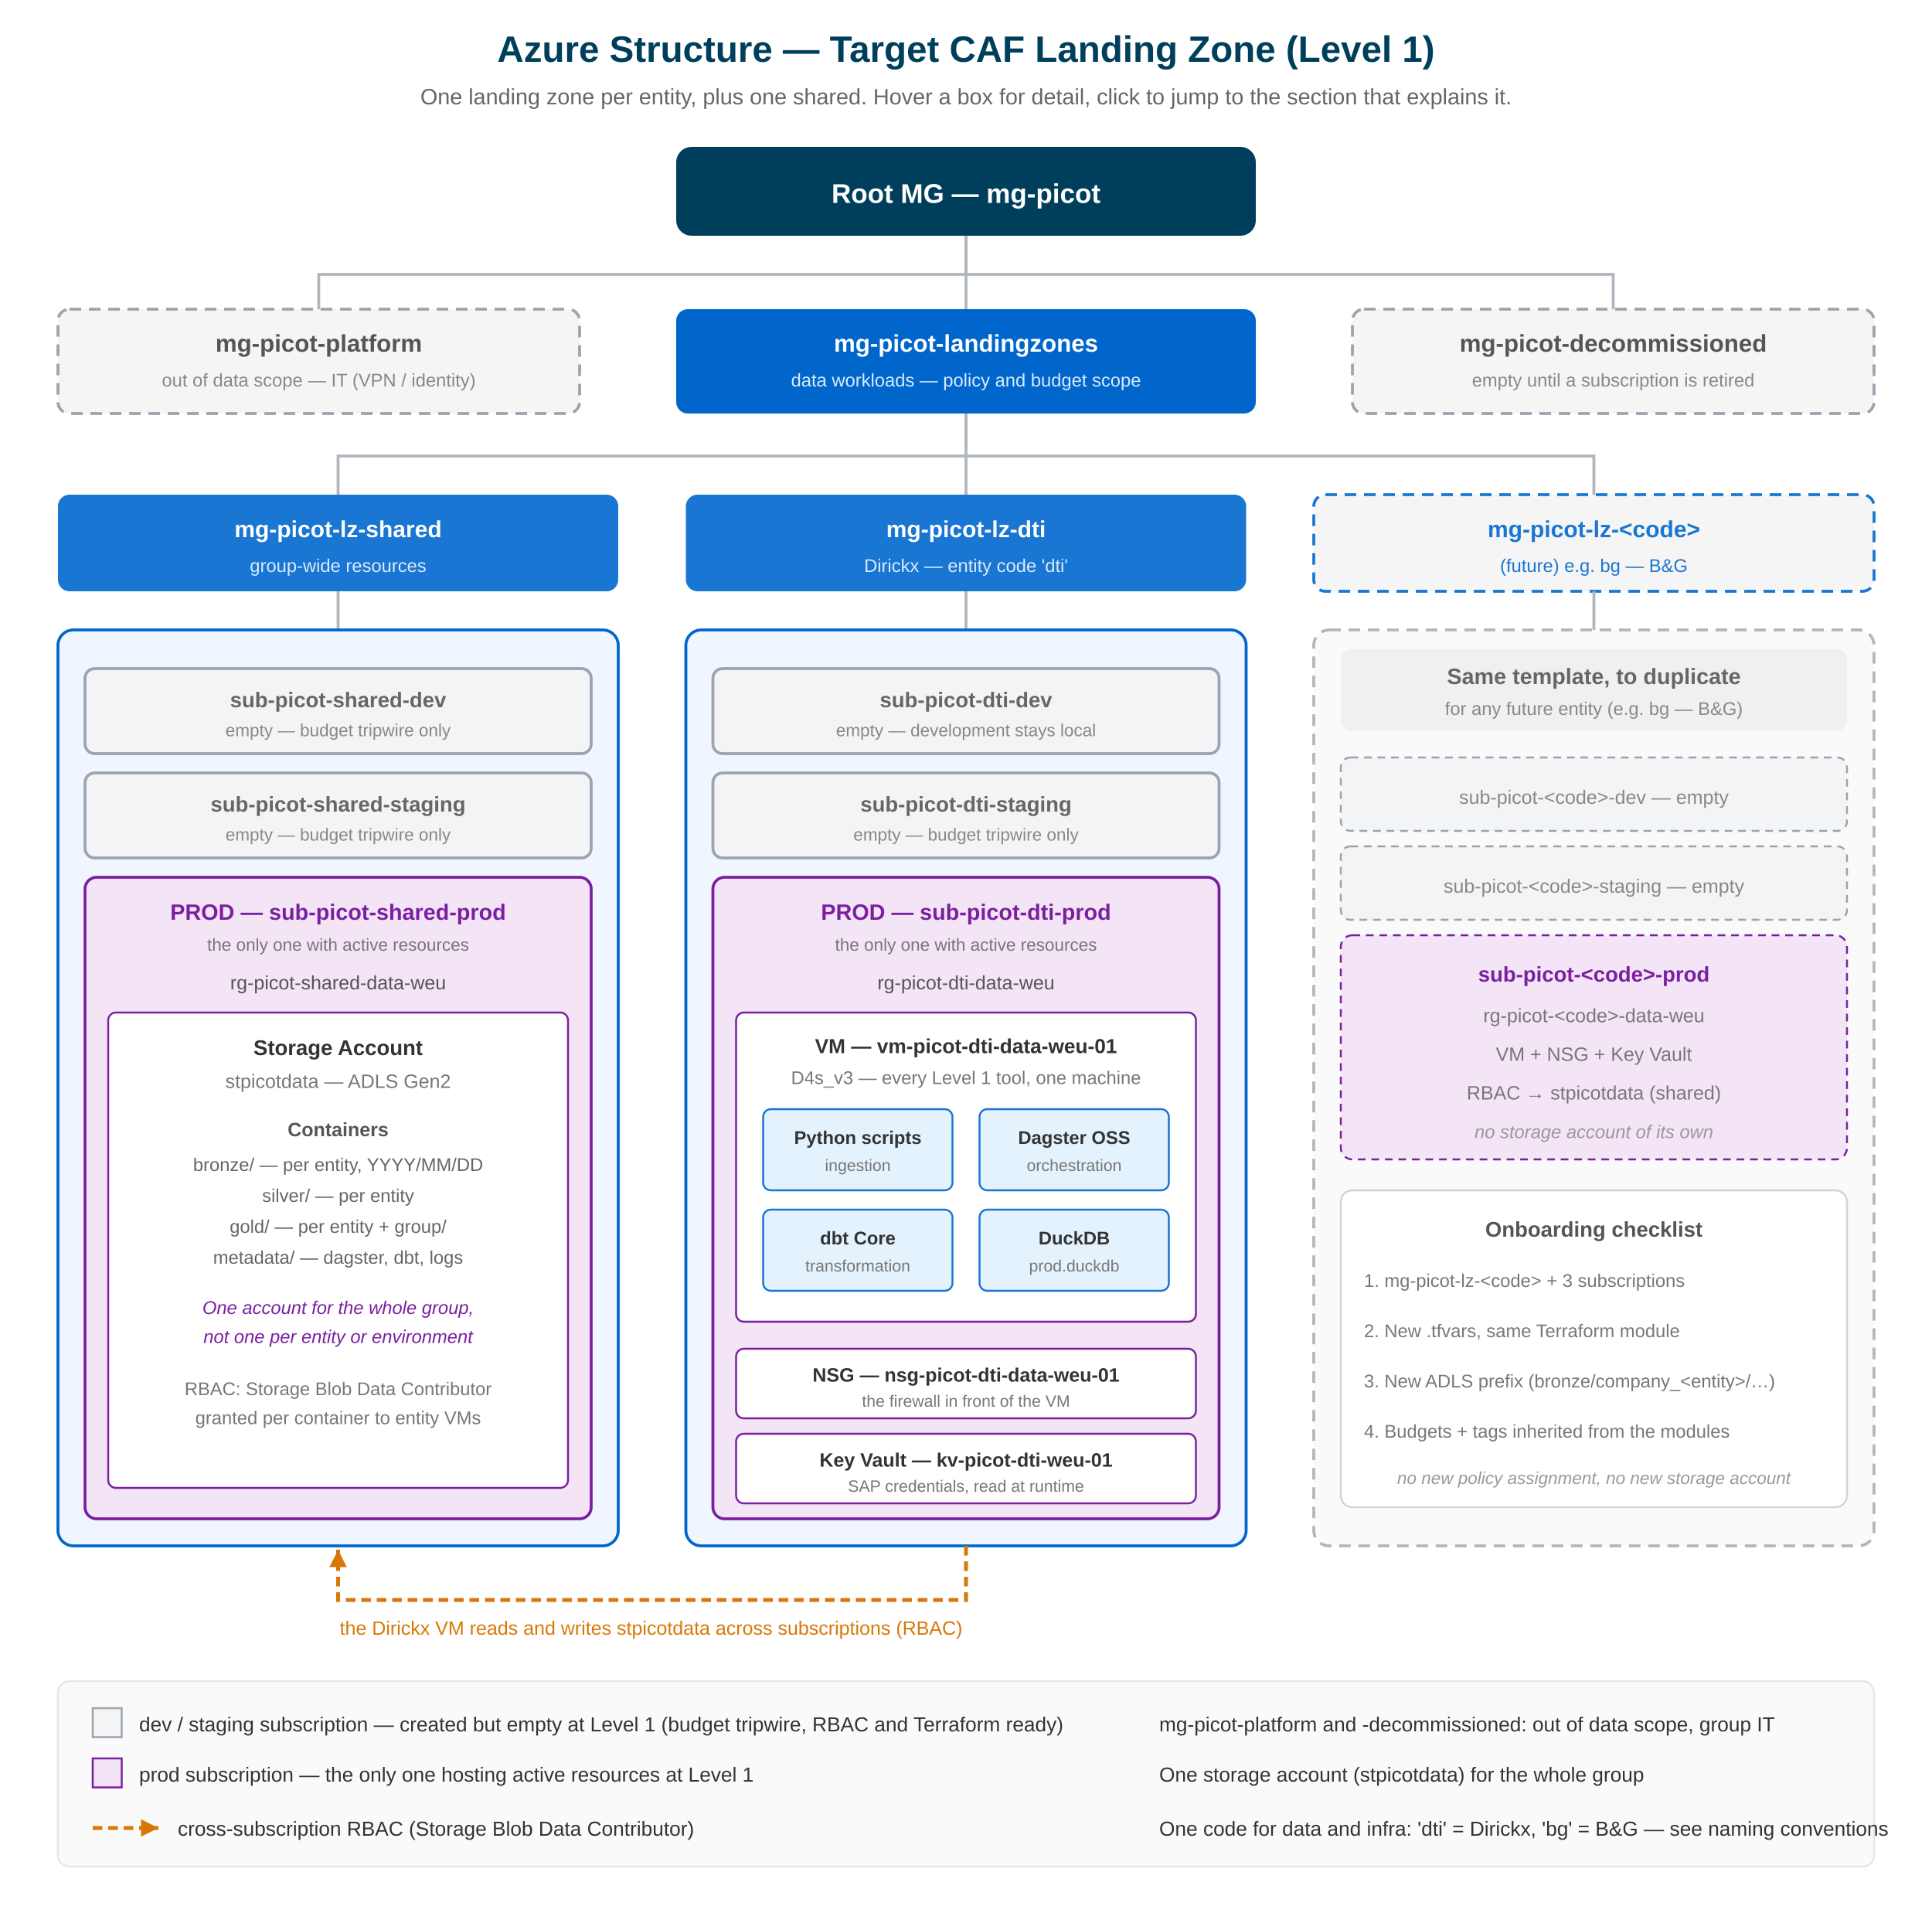
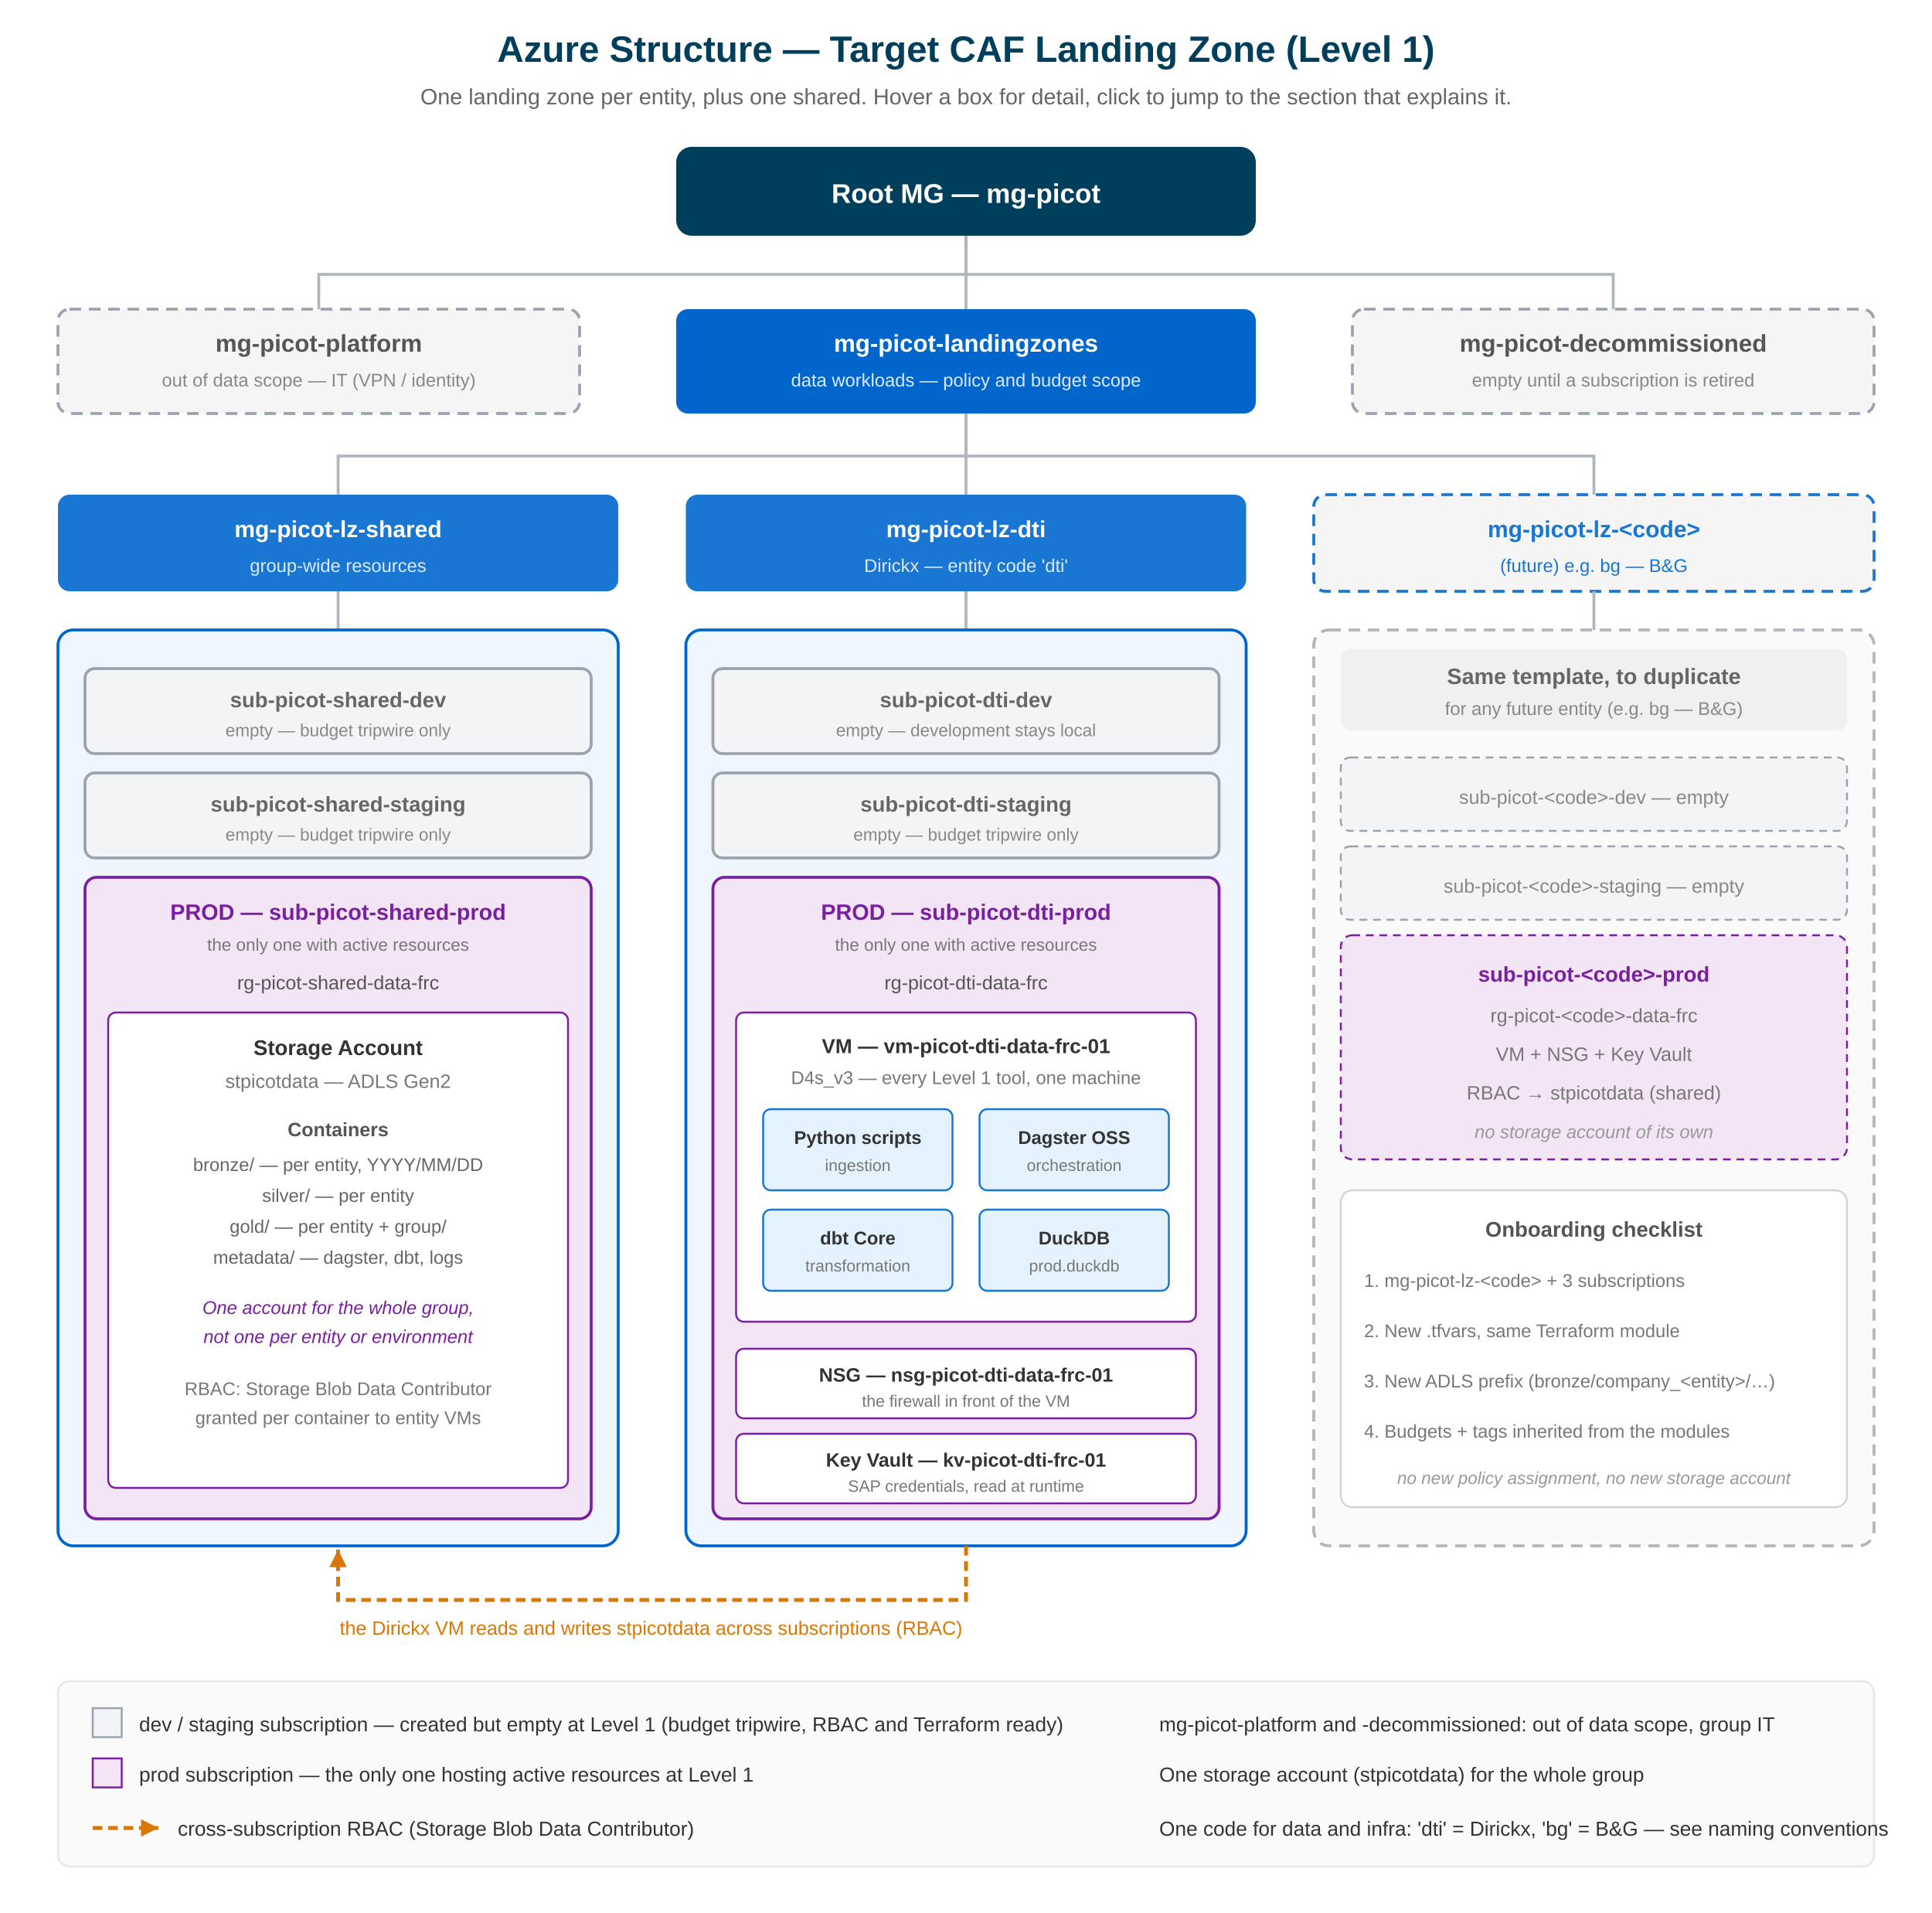
<svg xmlns="http://www.w3.org/2000/svg" viewBox="0 0 1000 990" font-family="Segoe UI, Arial, sans-serif" class="dp-diagram" role="img" aria-label="Azure CAF hierarchy: a root management group, three child management groups, and one landing zone per entity plus one shared, each holding three subscriptions of which only prod carries resources at Level 1.">
  <rect width="1000" height="990" fill="#ffffff" />
  <defs>
    <marker id="az-rbac" markerWidth="11" markerHeight="11" refX="9" refY="5.5" orient="auto" markerUnits="userSpaceOnUse">
      <path d="M0,1 L9,5.5 L0,10 z" fill="#d97706" />
    </marker>
  </defs>
  <text x="500" y="32" font-size="19" font-weight="bold" text-anchor="middle" fill="#003f5c">Azure Structure — Target CAF Landing Zone (Level 1)</text>
  <text x="500" y="54" font-size="11.5" text-anchor="middle" fill="#666">One landing zone per entity, plus one shared. Hover a box for detail, click to jump to the section that explains it.</text>
  <g class="dp-node" data-href="azure-landing-zones.md#subscription-structure">
    <rect x="350" y="76" width="300" height="46" rx="8" fill="#003f5c" />
    <text x="500" y="105" font-size="14" font-weight="bold" text-anchor="middle" fill="white">Root MG — mg-picot</text>
  </g>
  <path d="M500,122 V142 H165 V160" fill="none" stroke="#b0b6bd" stroke-width="1.5" />
  <path d="M500,122 V160" fill="none" stroke="#b0b6bd" stroke-width="1.5" />
  <path d="M500,142 H835 V160" fill="none" stroke="#b0b6bd" stroke-width="1.5" />
  <g class="dp-node" data-href="azure-landing-zones.md#the-platform-management-group">
    <rect x="30" y="160" width="270" height="54" rx="6" fill="#f5f5f5" stroke="#9ca3af" stroke-width="1.5" stroke-dasharray="6,4" />
    <text x="165" y="182" font-size="12.5" font-weight="bold" text-anchor="middle" fill="#555">mg-picot-platform</text>
    <text x="165" y="200" font-size="9.5" text-anchor="middle" fill="#888">out of data scope — IT (VPN / identity)</text>
  </g>
  <g class="dp-node" data-href="azure-landing-zones.md#subscription-structure">
    <rect x="350" y="160" width="300" height="54" rx="6" fill="#0066cc" />
    <text x="500" y="182" font-size="12.5" font-weight="bold" text-anchor="middle" fill="white">mg-picot-landingzones</text>
    <text x="500" y="200" font-size="9.5" text-anchor="middle" fill="#dbeafe">data workloads — policy and budget scope</text>
  </g>
  <g class="dp-node" data-href="azure-landing-zones.md#subscription-structure">
    <rect x="700" y="160" width="270" height="54" rx="6" fill="#f5f5f5" stroke="#9ca3af" stroke-width="1.5" stroke-dasharray="6,4" />
    <text x="835" y="182" font-size="12.5" font-weight="bold" text-anchor="middle" fill="#555">mg-picot-decommissioned</text>
    <text x="835" y="200" font-size="9.5" text-anchor="middle" fill="#888">empty until a subscription is retired</text>
  </g>
  <path d="M500,214 V236 H175 V256" fill="none" stroke="#b0b6bd" stroke-width="1.5" />
  <path d="M500,214 V256" fill="none" stroke="#b0b6bd" stroke-width="1.5" />
  <path d="M500,236 H825 V256" fill="none" stroke="#b0b6bd" stroke-width="1.5" />
  <g class="dp-node" data-href="azure-landing-zones.md#subscription-structure">
    <rect x="30" y="256" width="290" height="50" rx="6" fill="#1976d2" />
    <text x="175" y="278" font-size="12" font-weight="bold" text-anchor="middle" fill="white">mg-picot-lz-shared</text>
    <text x="175" y="296" font-size="9.5" text-anchor="middle" fill="#dbeafe">group-wide resources</text>
  </g>
  <g class="dp-node" data-href="azure-landing-zones.md#subscription-structure">
    <rect x="355" y="256" width="290" height="50" rx="6" fill="#1976d2" />
    <text x="500" y="278" font-size="12" font-weight="bold" text-anchor="middle" fill="white">mg-picot-lz-dti</text>
    <text x="500" y="296" font-size="9.5" text-anchor="middle" fill="#dbeafe">Dirickx — entity code 'dti'</text>
  </g>
  <g class="dp-node" data-href="onboardings/onboarding-a-new-entity.md">
    <rect x="680" y="256" width="290" height="50" rx="6" fill="#f5f5f5" stroke="#1976d2" stroke-width="1.5" stroke-dasharray="6,4" />
    <text x="825" y="278" font-size="12" font-weight="bold" text-anchor="middle" fill="#1976d2">mg-picot-lz-&lt;code&gt;</text>
    <text x="825" y="296" font-size="9.5" text-anchor="middle" fill="#1976d2">(future) e.g. bg — B&amp;G</text>
  </g>
  <path d="M175,306 V326" fill="none" stroke="#b0b6bd" stroke-width="1.5" />
  <path d="M500,306 V326" fill="none" stroke="#b0b6bd" stroke-width="1.5" />
  <path d="M825,306 V326" fill="none" stroke="#b0b6bd" stroke-width="1.5" />
  <rect x="30" y="326" width="290" height="474" rx="8" fill="#f0f6ff" stroke="#0066cc" stroke-width="1.5" />
  <g class="dp-node" data-href="azure-landing-zones.md#environments">
    <rect x="44" y="346" width="262" height="44" rx="5" fill="#f3f4f6" stroke="#9ca3af" stroke-width="1.5" />
    <text x="175" y="366" font-size="11" font-weight="bold" text-anchor="middle" fill="#666">sub-picot-shared-dev</text>
    <text x="175" y="381" font-size="9" text-anchor="middle" fill="#888">empty — budget tripwire only</text>
  </g>
  <g class="dp-node" data-href="azure-landing-zones.md#environments">
    <rect x="44" y="400" width="262" height="44" rx="5" fill="#f3f4f6" stroke="#9ca3af" stroke-width="1.5" />
    <text x="175" y="420" font-size="11" font-weight="bold" text-anchor="middle" fill="#666">sub-picot-shared-staging</text>
    <text x="175" y="435" font-size="9" text-anchor="middle" fill="#888">empty — budget tripwire only</text>
  </g>
  <g class="dp-node" data-href="azure-landing-zones.md#environments">
    <rect x="44" y="454" width="262" height="332" rx="6" fill="#f3e5f5" stroke="#7b1fa2" stroke-width="1.5" />
    <text x="175" y="476" font-size="11.5" font-weight="bold" text-anchor="middle" fill="#7b1fa2">PROD — sub-picot-shared-prod</text>
    <text x="175" y="492" font-size="9" text-anchor="middle" fill="#777">the only one with active resources</text>
-     <text x="175" y="512" font-size="10" text-anchor="middle" fill="#555">rg-picot-shared-data-weu</text>
+     <text x="175" y="512" font-size="10" text-anchor="middle" fill="#555">rg-picot-shared-data-frc</text>
  </g>
  <g class="dp-node" data-href="naming-conventions.md#cloud-storage-naming-adls">
    <rect x="56" y="524" width="238" height="246" rx="4" fill="#ffffff" stroke="#7b1fa2" />
    <text x="175" y="546" font-size="11" font-weight="bold" text-anchor="middle" fill="#333">Storage Account</text>
    <text x="175" y="563" font-size="10" text-anchor="middle" fill="#777">stpicotdata — ADLS Gen2</text>
    <text x="175" y="588" font-size="10" font-weight="bold" text-anchor="middle" fill="#555">Containers</text>
    <text x="175" y="606" font-size="9.5" text-anchor="middle" fill="#666">bronze/ — per entity, YYYY/MM/DD</text>
    <text x="175" y="622" font-size="9.5" text-anchor="middle" fill="#666">silver/ — per entity</text>
    <text x="175" y="638" font-size="9.5" text-anchor="middle" fill="#666">gold/ — per entity + group/</text>
    <text x="175" y="654" font-size="9.5" text-anchor="middle" fill="#666">metadata/ — dagster, dbt, logs</text>
    <text x="175" y="680" font-size="9.5" font-style="italic" text-anchor="middle" fill="#7b1fa2">One account for the whole group,</text>
    <text x="175" y="695" font-size="9.5" font-style="italic" text-anchor="middle" fill="#7b1fa2">not one per entity or environment</text>
    <text x="175" y="722" font-size="9.5" text-anchor="middle" fill="#777">RBAC: Storage Blob Data Contributor</text>
    <text x="175" y="737" font-size="9.5" text-anchor="middle" fill="#777">granted per container to entity VMs</text>
  </g>
  <rect x="355" y="326" width="290" height="474" rx="8" fill="#f0f6ff" stroke="#0066cc" stroke-width="1.5" />
  <g class="dp-node" data-href="azure-landing-zones.md#environments">
    <rect x="369" y="346" width="262" height="44" rx="5" fill="#f3f4f6" stroke="#9ca3af" stroke-width="1.5" />
    <text x="500" y="366" font-size="11" font-weight="bold" text-anchor="middle" fill="#666">sub-picot-dti-dev</text>
    <text x="500" y="381" font-size="9" text-anchor="middle" fill="#888">empty — development stays local</text>
  </g>
  <g class="dp-node" data-href="azure-landing-zones.md#environments">
    <rect x="369" y="400" width="262" height="44" rx="5" fill="#f3f4f6" stroke="#9ca3af" stroke-width="1.5" />
    <text x="500" y="420" font-size="11" font-weight="bold" text-anchor="middle" fill="#666">sub-picot-dti-staging</text>
    <text x="500" y="435" font-size="9" text-anchor="middle" fill="#888">empty — budget tripwire only</text>
  </g>
  <g class="dp-node" data-href="azure-landing-zones.md#environments">
    <rect x="369" y="454" width="262" height="332" rx="6" fill="#f3e5f5" stroke="#7b1fa2" stroke-width="1.5" />
    <text x="500" y="476" font-size="11.5" font-weight="bold" text-anchor="middle" fill="#7b1fa2">PROD — sub-picot-dti-prod</text>
    <text x="500" y="492" font-size="9" text-anchor="middle" fill="#777">the only one with active resources</text>
-     <text x="500" y="512" font-size="10" text-anchor="middle" fill="#555">rg-picot-dti-data-weu</text>
+     <text x="500" y="512" font-size="10" text-anchor="middle" fill="#555">rg-picot-dti-data-frc</text>
  </g>
  <g class="dp-node" data-href="https://github.com/picot-data/data-platform-standards/blob/main/adr/0006-single-vm-for-level-1.md">
    <rect x="381" y="524" width="238" height="160" rx="4" fill="#ffffff" stroke="#7b1fa2" />
-     <text x="500" y="545" font-size="10.5" font-weight="bold" text-anchor="middle" fill="#333">VM — vm-picot-dti-data-weu-01</text>
+     <text x="500" y="545" font-size="10.5" font-weight="bold" text-anchor="middle" fill="#333">VM — vm-picot-dti-data-frc-01</text>
    <text x="500" y="561" font-size="9.5" text-anchor="middle" fill="#777">D4s_v3 — every Level 1 tool, one machine</text>
  </g>
  <g class="dp-node" data-href="platform-overview.md#extraction-sap-to-cloud">
    <rect x="395" y="574" width="98" height="42" rx="4" fill="#e3f2fd" stroke="#1976d2" />
    <text x="444" y="592" font-size="9.5" font-weight="bold" text-anchor="middle" fill="#333">Python scripts</text>
    <text x="444" y="606" font-size="8.5" text-anchor="middle" fill="#777">ingestion</text>
  </g>
  <g class="dp-node" data-href="platform-overview.md#orchestration-dagster-oss">
    <rect x="507" y="574" width="98" height="42" rx="4" fill="#e3f2fd" stroke="#1976d2" />
    <text x="556" y="592" font-size="9.5" font-weight="bold" text-anchor="middle" fill="#333">Dagster OSS</text>
    <text x="556" y="606" font-size="8.5" text-anchor="middle" fill="#777">orchestration</text>
  </g>
  <g class="dp-node" data-href="building-a-data-model/data-layers.md">
    <rect x="395" y="626" width="98" height="42" rx="4" fill="#e3f2fd" stroke="#1976d2" />
    <text x="444" y="644" font-size="9.5" font-weight="bold" text-anchor="middle" fill="#333">dbt Core</text>
    <text x="444" y="658" font-size="8.5" text-anchor="middle" fill="#777">transformation</text>
  </g>
  <g class="dp-node" data-href="platform-overview.md#compute-one-vm-per-entity">
    <rect x="507" y="626" width="98" height="42" rx="4" fill="#e3f2fd" stroke="#1976d2" />
    <text x="556" y="644" font-size="9.5" font-weight="bold" text-anchor="middle" fill="#333">DuckDB</text>
    <text x="556" y="658" font-size="8.5" text-anchor="middle" fill="#777">prod.duckdb</text>
  </g>
  <g class="dp-node" data-href="azure-landing-zones.md#resource-naming-pattern">
    <rect x="381" y="698" width="238" height="36" rx="4" fill="#ffffff" stroke="#7b1fa2" />
-     <text x="500" y="715" font-size="10" font-weight="bold" text-anchor="middle" fill="#333">NSG — nsg-picot-dti-data-weu-01</text>
+     <text x="500" y="715" font-size="10" font-weight="bold" text-anchor="middle" fill="#333">NSG — nsg-picot-dti-data-frc-01</text>
    <text x="500" y="728" font-size="8.5" text-anchor="middle" fill="#777">the firewall in front of the VM</text>
  </g>
  <g class="dp-node" data-href="azure-landing-zones.md#resource-naming-pattern">
    <rect x="381" y="742" width="238" height="36" rx="4" fill="#ffffff" stroke="#7b1fa2" />
-     <text x="500" y="759" font-size="10" font-weight="bold" text-anchor="middle" fill="#333">Key Vault — kv-picot-dti-weu-01</text>
+     <text x="500" y="759" font-size="10" font-weight="bold" text-anchor="middle" fill="#333">Key Vault — kv-picot-dti-frc-01</text>
    <text x="500" y="772" font-size="8.5" text-anchor="middle" fill="#777">SAP credentials, read at runtime</text>
  </g>
  <rect x="680" y="326" width="290" height="474" rx="8" fill="#fafafa" stroke="#b0b6bd" stroke-width="1.5" stroke-dasharray="6,4" />
  <g class="dp-node" data-href="onboardings/onboarding-a-new-entity.md">
    <rect x="694" y="336" width="262" height="42" rx="5" fill="#f0f0f0" />
    <text x="825" y="354" font-size="11.5" font-weight="bold" text-anchor="middle" fill="#666">Same template, to duplicate</text>
    <text x="825" y="370" font-size="9.5" text-anchor="middle" fill="#888">for any future entity (e.g. bg — B&amp;G)</text>
  </g>
  <rect x="694" y="392" width="262" height="38" rx="5" fill="#f3f4f6" stroke="#9ca3af" stroke-dasharray="4,3" />
  <text x="825" y="416" font-size="10" text-anchor="middle" fill="#888">sub-picot-&lt;code&gt;-dev — empty</text>
  <rect x="694" y="438" width="262" height="38" rx="5" fill="#f3f4f6" stroke="#9ca3af" stroke-dasharray="4,3" />
  <text x="825" y="462" font-size="10" text-anchor="middle" fill="#888">sub-picot-&lt;code&gt;-staging — empty</text>
  <rect x="694" y="484" width="262" height="116" rx="6" fill="#f3e5f5" stroke="#7b1fa2" stroke-dasharray="4,3" />
  <text x="825" y="508" font-size="11" font-weight="bold" text-anchor="middle" fill="#7b1fa2">sub-picot-&lt;code&gt;-prod</text>
-   <text x="825" y="529" font-size="10" text-anchor="middle" fill="#777">rg-picot-&lt;code&gt;-data-weu</text>
+   <text x="825" y="529" font-size="10" text-anchor="middle" fill="#777">rg-picot-&lt;code&gt;-data-frc</text>
  <text x="825" y="549" font-size="10" text-anchor="middle" fill="#777">VM + NSG + Key Vault</text>
  <text x="825" y="569" font-size="10" text-anchor="middle" fill="#777">RBAC → stpicotdata (shared)</text>
  <text x="825" y="589" font-size="9.5" font-style="italic" text-anchor="middle" fill="#999">no storage account of its own</text>
  <g class="dp-node" data-href="onboardings/onboarding-a-new-entity.md">
    <rect x="694" y="616" width="262" height="164" rx="6" fill="#ffffff" stroke="#d1d5db" />
    <text x="825" y="640" font-size="11" font-weight="bold" text-anchor="middle" fill="#555">Onboarding checklist</text>
    <text x="706" y="666" font-size="9.5" fill="#777">1. mg-picot-lz-&lt;code&gt; + 3 subscriptions</text>
    <text x="706" y="692" font-size="9.5" fill="#777">2. New .tfvars, same Terraform module</text>
    <text x="706" y="718" font-size="9.5" fill="#777">3. New ADLS prefix (bronze/company_&lt;entity&gt;/…)</text>
    <text x="706" y="744" font-size="9.5" fill="#777">4. Budgets + tags inherited from the modules</text>
    <text x="825" y="768" font-size="9" font-style="italic" text-anchor="middle" fill="#999">no new policy assignment, no new storage account</text>
  </g>
  <path d="M500,800 V828 H175 V802" fill="none" stroke="#d97706" stroke-width="2" stroke-dasharray="5,3" marker-end="url(#az-rbac)" />
  <text x="337" y="846" font-size="10" text-anchor="middle" fill="#d97706">the Dirickx VM reads and writes stpicotdata across subscriptions (RBAC)</text>
  <rect x="30" y="870" width="940" height="96" rx="6" fill="#fafafa" stroke="#e5e7eb" />
  <rect x="48" y="884" width="15" height="15" fill="#f3f4f6" stroke="#9ca3af" />
  <text x="72" y="896" font-size="10.5" fill="#333">dev / staging subscription — created but empty at Level 1 (budget tripwire, RBAC and Terraform ready)</text>
  <rect x="48" y="910" width="15" height="15" fill="#f3e5f5" stroke="#7b1fa2" />
  <text x="72" y="922" font-size="10.5" fill="#333">prod subscription — the only one hosting active resources at Level 1</text>
  <line x1="48" y1="946" x2="82" y2="946" stroke="#d97706" stroke-width="2" stroke-dasharray="5,3" marker-end="url(#az-rbac)" />
  <text x="92" y="950" font-size="10.5" fill="#333">cross-subscription RBAC (Storage Blob Data Contributor)</text>
  <text x="600" y="896" font-size="10.5" fill="#333">mg-picot-platform and -decommissioned: out of data scope, group IT</text>
  <text x="600" y="922" font-size="10.5" fill="#333">One storage account (stpicotdata) for the whole group</text>
  <text x="600" y="950" font-size="10.5" fill="#333">One code for data and infra: 'dti' = Dirickx, 'bg' = B&amp;G — see naming conventions</text>
</svg>
